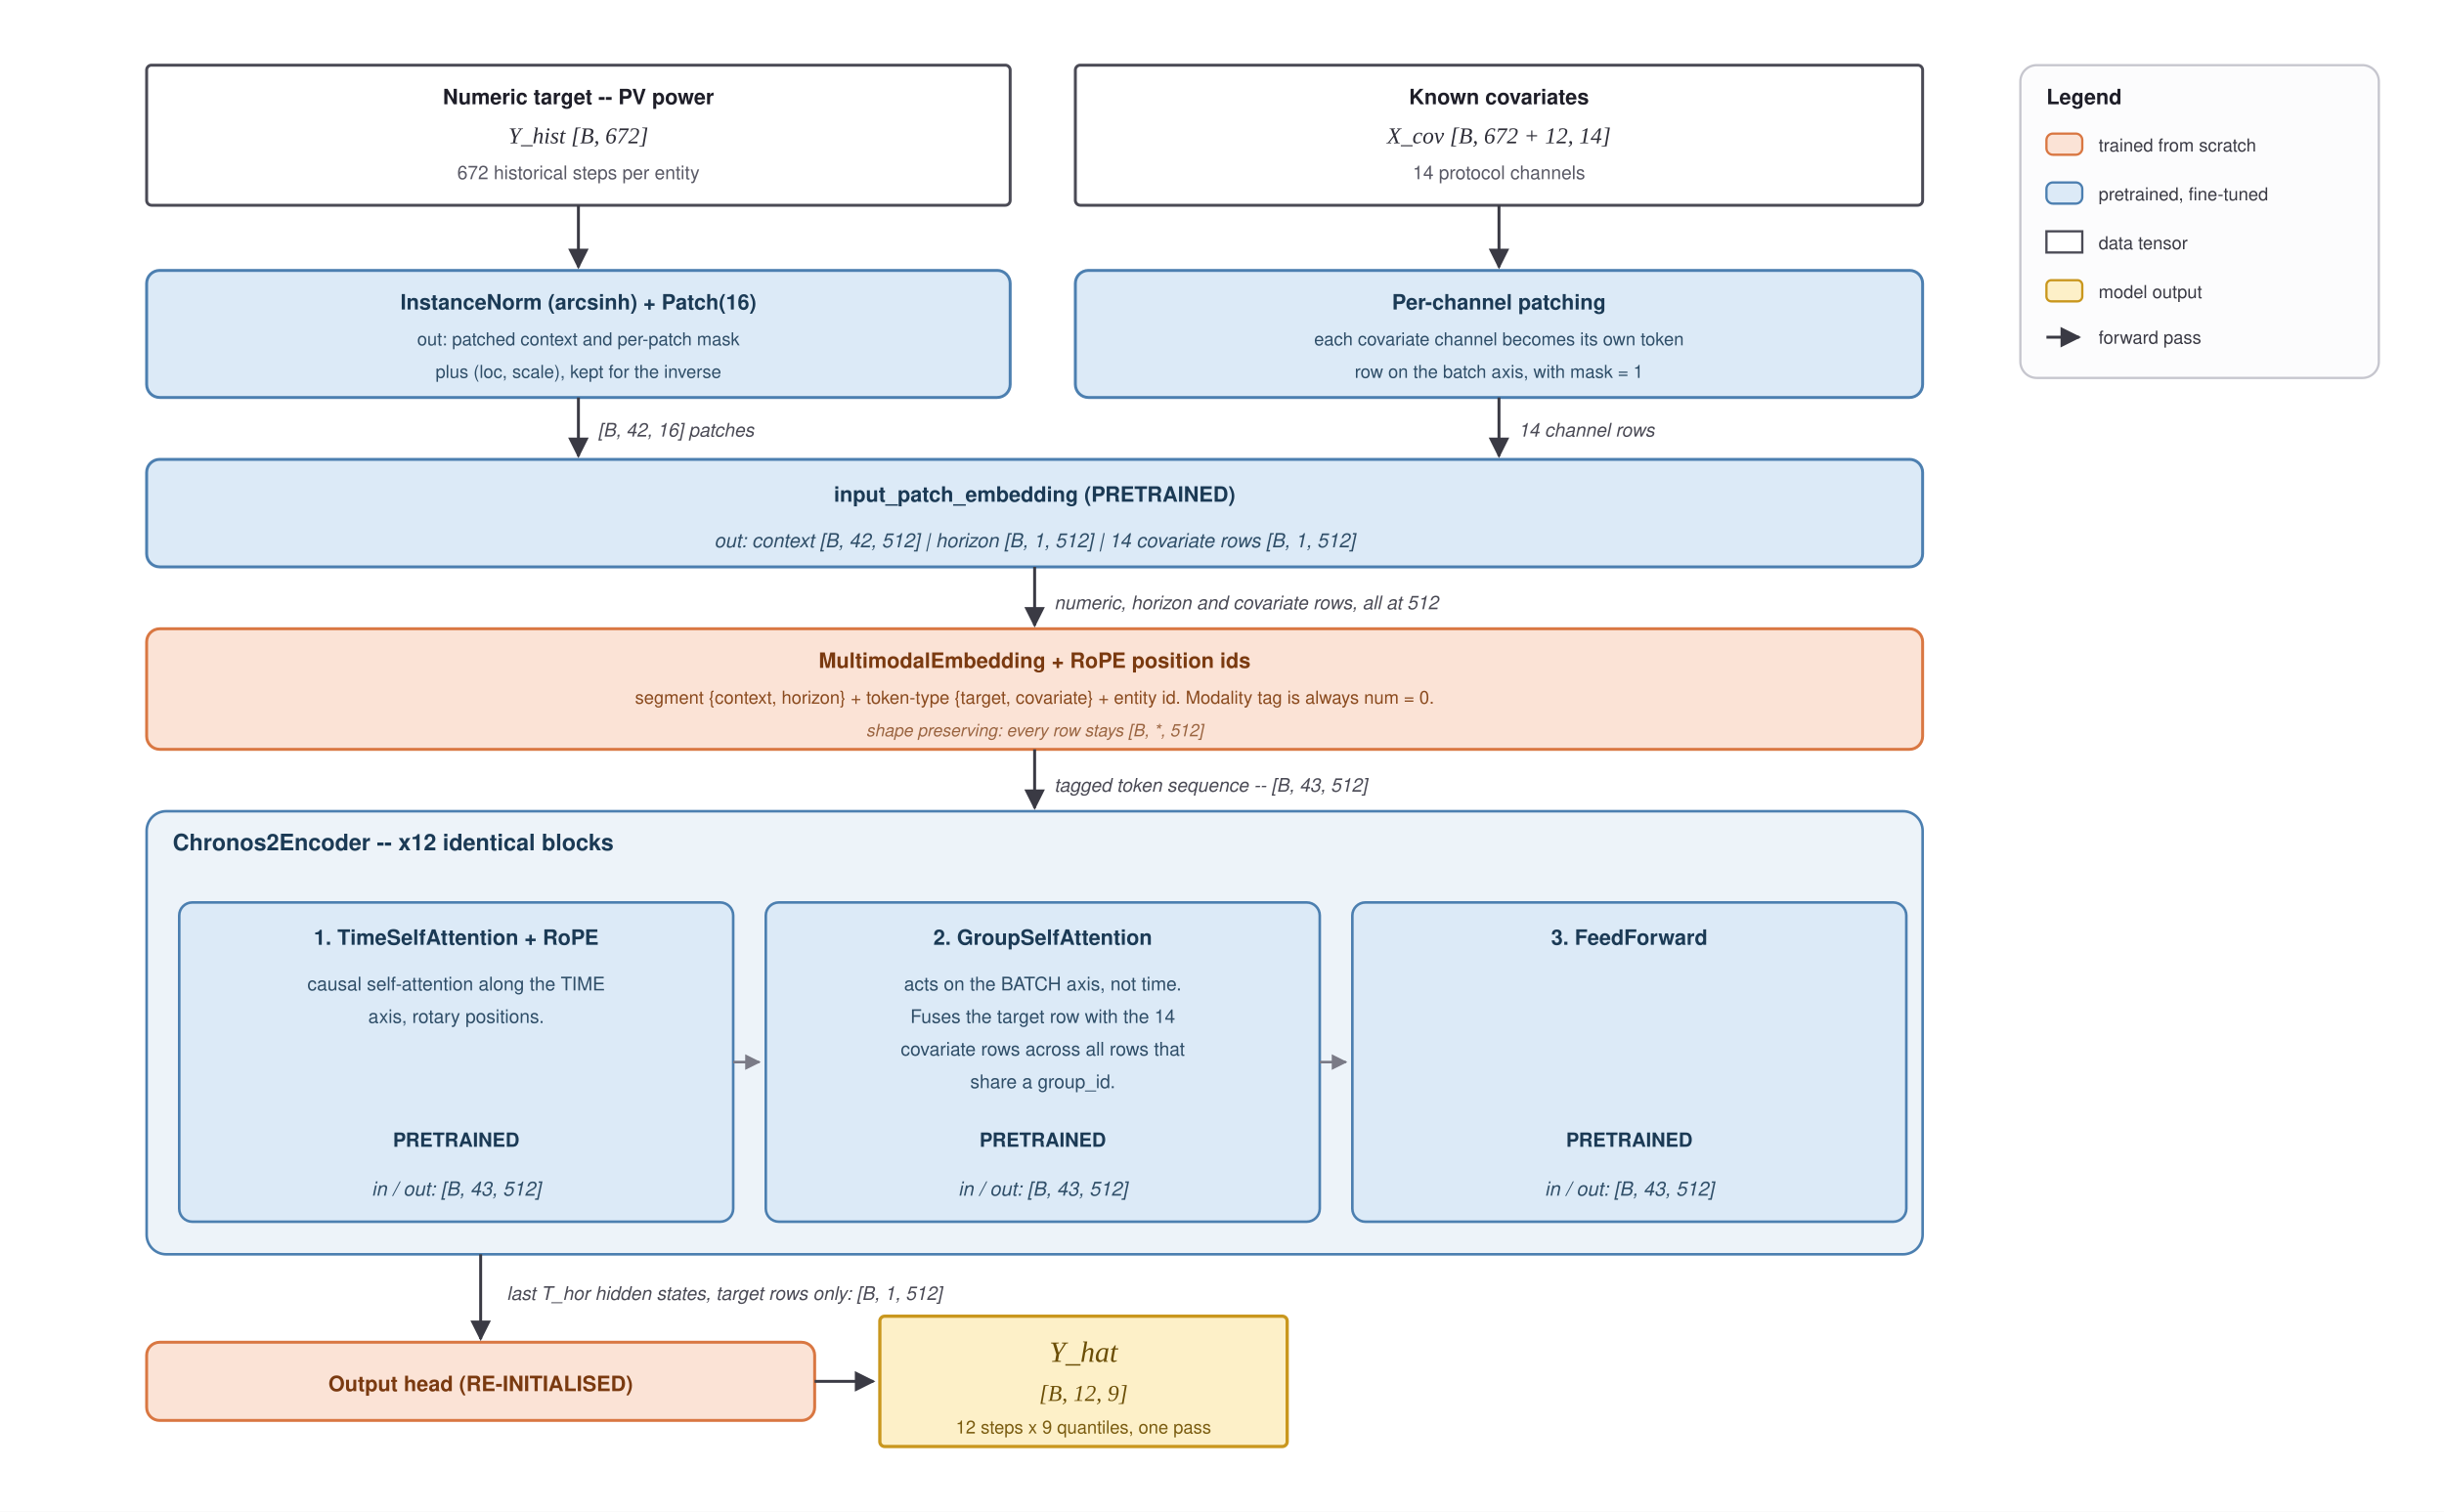
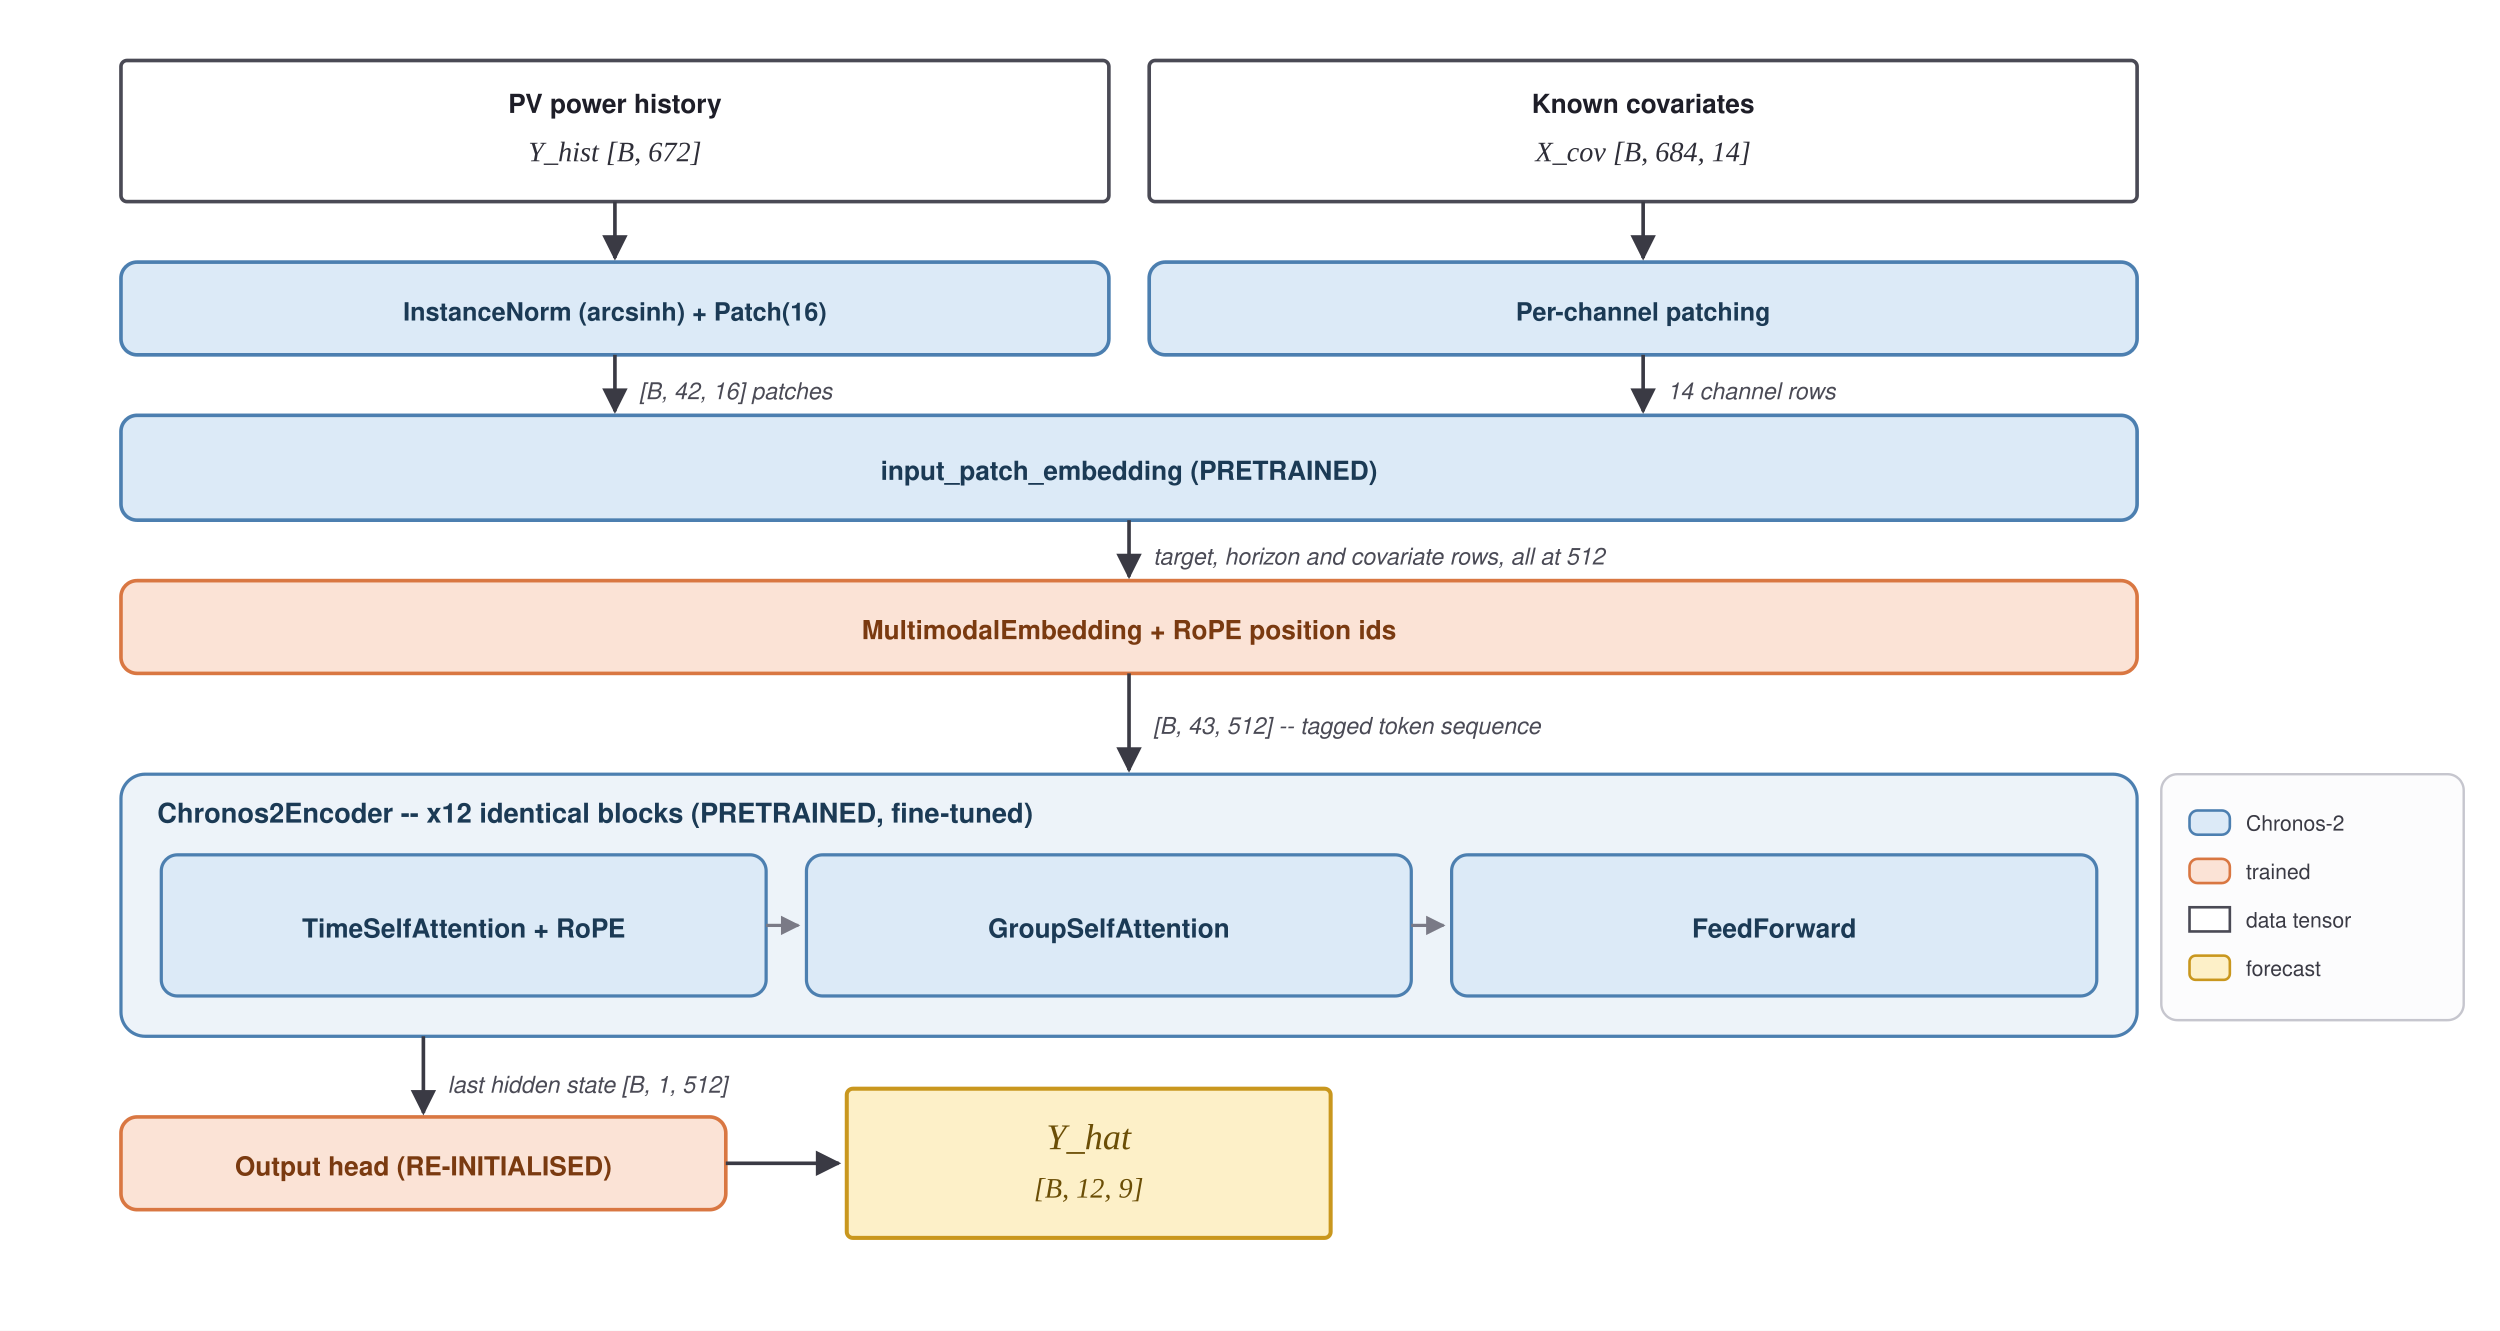
- <svg xmlns="http://www.w3.org/2000/svg" width="1500" height="928" viewBox="0 0 1500 928">
+ <svg xmlns="http://www.w3.org/2000/svg" width="1240" height="660" viewBox="0 0 1240 660">
  <defs>
    <marker id="arrow" viewBox="0 0 10 10" refX="9" refY="5" markerWidth="7" markerHeight="7" orient="auto-start-reverse">
      <path d="M 0 0 L 10 5 L 0 10 z" fill="#3A3A44" />
    </marker>
    <marker id="arrowLight" viewBox="0 0 10 10" refX="9" refY="5" markerWidth="6" markerHeight="6" orient="auto-start-reverse">
      <path d="M 0 0 L 10 5 L 0 10 z" fill="#7A7A86" />
    </marker>
  </defs>
-   <rect x="0" y="0" width="1500" height="928" fill="#FFFFFF" />
+   <rect x="0" y="0" width="1240" height="660" fill="#FFFFFF" />
  <g id="inputs">
-     <rect x="90" y="40" width="530" height="86" rx="3" fill="#FFFFFF" stroke="#4A4A55" stroke-width="1.8" />
-     <text x="355" y="64" text-anchor="middle" font-family="Helvetica, Arial, sans-serif" font-size="13" font-weight="bold" fill="#1E1E28">Numeric target -- PV power</text>
-     <text x="355" y="88" text-anchor="middle" font-family="Times New Roman, serif" font-style="italic" font-size="14" fill="#2E2E38">Y_hist   [B, 672]</text>
-     <text x="355" y="110" text-anchor="middle" font-family="Helvetica, Arial, sans-serif" font-size="11.5" fill="#5A5A66">672 historical steps per entity</text>
-     <rect x="660" y="40" width="520" height="86" rx="3" fill="#FFFFFF" stroke="#4A4A55" stroke-width="1.8" />
-     <text x="920" y="64" text-anchor="middle" font-family="Helvetica, Arial, sans-serif" font-size="13" font-weight="bold" fill="#1E1E28">Known covariates</text>
-     <text x="920" y="88" text-anchor="middle" font-family="Times New Roman, serif" font-style="italic" font-size="14" fill="#2E2E38">X_cov   [B, 672 + 12, 14]</text>
-     <text x="920" y="110" text-anchor="middle" font-family="Helvetica, Arial, sans-serif" font-size="11.5" fill="#5A5A66">14 protocol channels</text>
+     <rect x="60" y="30" width="490" height="70" rx="3" fill="#FFFFFF" stroke="#4A4A55" stroke-width="1.8" />
+     <text x="305" y="56" text-anchor="middle" font-family="Helvetica, Arial, sans-serif" font-size="13" font-weight="bold" fill="#1E1E28">PV power history</text>
+     <text x="305" y="80" text-anchor="middle" font-family="Times New Roman, serif" font-style="italic" font-size="14" fill="#2E2E38">Y_hist   [B, 672]</text>
+     <rect x="570" y="30" width="490" height="70" rx="3" fill="#FFFFFF" stroke="#4A4A55" stroke-width="1.8" />
+     <text x="815" y="56" text-anchor="middle" font-family="Helvetica, Arial, sans-serif" font-size="13" font-weight="bold" fill="#1E1E28">Known covariates</text>
+     <text x="815" y="80" text-anchor="middle" font-family="Times New Roman, serif" font-style="italic" font-size="14" fill="#2E2E38">X_cov   [B, 684, 14]</text>
  </g>
  <g id="frontends">
-     <rect x="90" y="166" width="530" height="78" rx="8" fill="#DCEAF7" stroke="#4C7FB0" stroke-width="1.8" />
-     <text x="355" y="190" text-anchor="middle" font-family="Helvetica, Arial, sans-serif" font-size="13" font-weight="bold" fill="#1B3A55">InstanceNorm (arcsinh) + Patch(16)</text>
-     <text x="355" y="212" text-anchor="middle" font-family="Helvetica, Arial, sans-serif" font-size="11" fill="#2F4E68">out: patched context and per-patch mask</text>
-     <text x="355" y="232" text-anchor="middle" font-family="Helvetica, Arial, sans-serif" font-size="11" fill="#2F4E68">plus (loc, scale), kept for the inverse</text>
-     <rect x="660" y="166" width="520" height="78" rx="8" fill="#DCEAF7" stroke="#4C7FB0" stroke-width="1.8" />
-     <text x="920" y="190" text-anchor="middle" font-family="Helvetica, Arial, sans-serif" font-size="13" font-weight="bold" fill="#1B3A55">Per-channel patching</text>
-     <text x="920" y="212" text-anchor="middle" font-family="Helvetica, Arial, sans-serif" font-size="11" fill="#2F4E68">each covariate channel becomes its own token</text>
-     <text x="920" y="232" text-anchor="middle" font-family="Helvetica, Arial, sans-serif" font-size="11" fill="#2F4E68">row on the batch axis, with mask = 1</text>
+     <rect x="60" y="130" width="490" height="46" rx="8" fill="#DCEAF7" stroke="#4C7FB0" stroke-width="1.8" />
+     <text x="305" y="159" text-anchor="middle" font-family="Helvetica, Arial, sans-serif" font-size="12.5" font-weight="bold" fill="#1B3A55">InstanceNorm (arcsinh) + Patch(16)</text>
+     <rect x="570" y="130" width="490" height="46" rx="8" fill="#DCEAF7" stroke="#4C7FB0" stroke-width="1.8" />
+     <text x="815" y="159" text-anchor="middle" font-family="Helvetica, Arial, sans-serif" font-size="12.5" font-weight="bold" fill="#1B3A55">Per-channel patching</text>
  </g>
  <g id="tokenisers">
-     <rect x="90" y="282" width="1090" height="66" rx="8" fill="#DCEAF7" stroke="#4C7FB0" stroke-width="1.8" />
-     <text x="635" y="308" text-anchor="middle" font-family="Helvetica, Arial, sans-serif" font-size="13" font-weight="bold" fill="#1B3A55">input_patch_embedding   (PRETRAINED)</text>
-     <text x="635" y="336" text-anchor="middle" font-family="Helvetica, Arial, sans-serif" font-style="italic" font-size="12" fill="#2F4E68">out:  context [B, 42, 512]   |   horizon [B, 1, 512]   |   14 covariate rows [B, 1, 512]</text>
+     <rect x="60" y="206" width="1000" height="52" rx="8" fill="#DCEAF7" stroke="#4C7FB0" stroke-width="1.8" />
+     <text x="560" y="238" text-anchor="middle" font-family="Helvetica, Arial, sans-serif" font-size="13" font-weight="bold" fill="#1B3A55">input_patch_embedding   (PRETRAINED)</text>
  </g>
  <g id="membed">
-     <rect x="90" y="386" width="1090" height="74" rx="8" fill="#FBE3D6" stroke="#D97742" stroke-width="1.8" />
-     <text x="635" y="410" text-anchor="middle" font-family="Helvetica, Arial, sans-serif" font-size="13" font-weight="bold" fill="#7A3A10">MultimodalEmbedding  +  RoPE position ids</text>
-     <text x="635" y="432" text-anchor="middle" font-family="Helvetica, Arial, sans-serif" font-size="11" fill="#8A4A1E">segment {context, horizon}  +  token-type {target, covariate}  +  entity id.   Modality tag is always num = 0.</text>
-     <text x="635" y="452" text-anchor="middle" font-family="Helvetica, Arial, sans-serif" font-size="10.5" font-style="italic" fill="#9A6440">shape preserving: every row stays [B, *, 512]</text>
+     <rect x="60" y="288" width="1000" height="46" rx="8" fill="#FBE3D6" stroke="#D97742" stroke-width="1.8" />
+     <text x="560" y="317" text-anchor="middle" font-family="Helvetica, Arial, sans-serif" font-size="13" font-weight="bold" fill="#7A3A10">MultimodalEmbedding  +  RoPE position ids</text>
  </g>
  <g id="encoder">
-     <rect x="90" y="498" width="1090" height="272" rx="12" fill="#EDF3F9" stroke="#4C7FB0" stroke-width="1.6" />
-     <text x="106" y="522" font-family="Helvetica, Arial, sans-serif" font-size="14" font-weight="bold" fill="#1B3A55">Chronos2Encoder  --  x12 identical blocks</text>
-     <rect x="110" y="554" width="340" height="196" rx="8" fill="#DCEAF7" stroke="#4C7FB0" stroke-width="1.6" />
-     <text x="280" y="580" text-anchor="middle" font-family="Helvetica, Arial, sans-serif" font-size="13" font-weight="bold" fill="#1B3A55">1. TimeSelfAttention + RoPE</text>
-     <text x="280" y="608" text-anchor="middle" font-family="Helvetica, Arial, sans-serif" font-size="11.5" fill="#2F4E68">causal self-attention along the TIME</text>
-     <text x="280" y="628" text-anchor="middle" font-family="Helvetica, Arial, sans-serif" font-size="11.5" fill="#2F4E68">axis, rotary positions.</text>
-     <text x="280" y="704" text-anchor="middle" font-family="Helvetica, Arial, sans-serif" font-size="12" font-weight="bold" fill="#1B3A55">PRETRAINED</text>
-     <text x="280" y="734" text-anchor="middle" font-family="Helvetica, Arial, sans-serif" font-style="italic" font-size="12" fill="#2F4E68">in / out:  [B, 43, 512]</text>
-     <rect x="470" y="554" width="340" height="196" rx="8" fill="#DCEAF7" stroke="#4C7FB0" stroke-width="1.6" />
-     <text x="640" y="580" text-anchor="middle" font-family="Helvetica, Arial, sans-serif" font-size="13" font-weight="bold" fill="#1B3A55">2. GroupSelfAttention</text>
-     <text x="640" y="608" text-anchor="middle" font-family="Helvetica, Arial, sans-serif" font-size="11.5" fill="#2F4E68">acts on the BATCH axis, not time.</text>
-     <text x="640" y="628" text-anchor="middle" font-family="Helvetica, Arial, sans-serif" font-size="11.5" fill="#2F4E68">Fuses the target row with the 14</text>
-     <text x="640" y="648" text-anchor="middle" font-family="Helvetica, Arial, sans-serif" font-size="11.5" fill="#2F4E68">covariate rows across all rows that</text>
-     <text x="640" y="668" text-anchor="middle" font-family="Helvetica, Arial, sans-serif" font-size="11.5" fill="#2F4E68">share a group_id.</text>
-     <text x="640" y="704" text-anchor="middle" font-family="Helvetica, Arial, sans-serif" font-size="12" font-weight="bold" fill="#1B3A55">PRETRAINED</text>
-     <text x="640" y="734" text-anchor="middle" font-family="Helvetica, Arial, sans-serif" font-style="italic" font-size="12" fill="#2F4E68">in / out:  [B, 43, 512]</text>
-     <rect x="830" y="554" width="340" height="196" rx="8" fill="#DCEAF7" stroke="#4C7FB0" stroke-width="1.6" />
-     <text x="1000" y="580" text-anchor="middle" font-family="Helvetica, Arial, sans-serif" font-size="13" font-weight="bold" fill="#1B3A55">3. FeedForward</text>
-     <text x="1000" y="704" text-anchor="middle" font-family="Helvetica, Arial, sans-serif" font-size="12" font-weight="bold" fill="#1B3A55">PRETRAINED</text>
-     <text x="1000" y="734" text-anchor="middle" font-family="Helvetica, Arial, sans-serif" font-style="italic" font-size="12" fill="#2F4E68">in / out:  [B, 43, 512]</text>
+     <rect x="60" y="384" width="1000" height="130" rx="12" fill="#EDF3F9" stroke="#4C7FB0" stroke-width="1.6" />
+     <text x="78" y="408" font-family="Helvetica, Arial, sans-serif" font-size="13.5" font-weight="bold" fill="#1B3A55">Chronos2Encoder  --  x12 identical blocks   (PRETRAINED, fine-tuned)</text>
+     <rect x="80" y="424" width="300" height="70" rx="8" fill="#DCEAF7" stroke="#4C7FB0" stroke-width="1.6" />
+     <text x="230" y="465" text-anchor="middle" font-family="Helvetica, Arial, sans-serif" font-size="13" font-weight="bold" fill="#1B3A55">TimeSelfAttention + RoPE</text>
+     <rect x="400" y="424" width="300" height="70" rx="8" fill="#DCEAF7" stroke="#4C7FB0" stroke-width="1.6" />
+     <text x="550" y="465" text-anchor="middle" font-family="Helvetica, Arial, sans-serif" font-size="13" font-weight="bold" fill="#1B3A55">GroupSelfAttention</text>
+     <rect x="720" y="424" width="320" height="70" rx="8" fill="#DCEAF7" stroke="#4C7FB0" stroke-width="1.6" />
+     <text x="880" y="465" text-anchor="middle" font-family="Helvetica, Arial, sans-serif" font-size="13" font-weight="bold" fill="#1B3A55">FeedForward</text>
  </g>
  <g id="head">
-     <rect x="90" y="824" width="410" height="48" rx="8" fill="#FBE3D6" stroke="#D97742" stroke-width="1.8" />
-     <text x="295" y="854" text-anchor="middle" font-family="Helvetica, Arial, sans-serif" font-size="13" font-weight="bold" fill="#7A3A10">Output head   (RE-INITIALISED)</text>
-     <rect x="540" y="808" width="250" height="80" rx="3" fill="#FDF0C8" stroke="#C9971E" stroke-width="2" />
-     <text x="665" y="836" text-anchor="middle" font-family="Times New Roman, serif" font-style="italic" font-size="18" fill="#6B4E06">Y_hat</text>
-     <text x="665" y="860" text-anchor="middle" font-family="Times New Roman, serif" font-style="italic" font-size="14" fill="#6B4E06">[B, 12, 9]</text>
-     <text x="665" y="880" text-anchor="middle" font-family="Helvetica, Arial, sans-serif" font-size="11" fill="#7A5C10">12 steps x 9 quantiles, one pass</text>
+     <rect x="60" y="554" width="300" height="46" rx="8" fill="#FBE3D6" stroke="#D97742" stroke-width="1.8" />
+     <text x="210" y="583" text-anchor="middle" font-family="Helvetica, Arial, sans-serif" font-size="13" font-weight="bold" fill="#7A3A10">Output head   (RE-INITIALISED)</text>
+     <rect x="420" y="540" width="240" height="74" rx="3" fill="#FDF0C8" stroke="#C9971E" stroke-width="2" />
+     <text x="540" y="570" text-anchor="middle" font-family="Times New Roman, serif" font-style="italic" font-size="18" fill="#6B4E06">Y_hat</text>
+     <text x="540" y="594" text-anchor="middle" font-family="Times New Roman, serif" font-style="italic" font-size="14" fill="#6B4E06">[B, 12, 9]</text>
  </g>
  <g id="edges" stroke="#3A3A44" stroke-width="1.8" fill="none">
-     <path d="M 355 126 L 355 164" marker-end="url(#arrow)" />
-     <path d="M 920 126 L 920 164" marker-end="url(#arrow)" />
-     <path d="M 355 244 L 355 280" marker-end="url(#arrow)" />
-     <path d="M 920 244 L 920 280" marker-end="url(#arrow)" />
-     <path d="M 635 348 L 635 384" marker-end="url(#arrow)" />
-     <path d="M 635 460 L 635 496" marker-end="url(#arrow)" />
-     <path d="M 295 770 L 295 822" marker-end="url(#arrow)" />
-     <path d="M 500 848 L 536 848" marker-end="url(#arrow)" />
+     <path d="M 305 100 L 305 128" marker-end="url(#arrow)" />
+     <path d="M 815 100 L 815 128" marker-end="url(#arrow)" />
+     <path d="M 305 176 L 305 204" marker-end="url(#arrow)" />
+     <path d="M 815 176 L 815 204" marker-end="url(#arrow)" />
+     <path d="M 560 258 L 560 286" marker-end="url(#arrow)" />
+     <path d="M 560 334 L 560 382" marker-end="url(#arrow)" />
+     <path d="M 210 514 L 210 552" marker-end="url(#arrow)" />
+     <path d="M 360 577 L 416 577" marker-end="url(#arrow)" />
  </g>
  <g id="innerEdges" stroke="#7A7A86" stroke-width="1.6" fill="none">
-     <path d="M 450 652 L 466 652" marker-end="url(#arrowLight)" />
-     <path d="M 810 652 L 826 652" marker-end="url(#arrowLight)" />
+     <path d="M 380 459 L 396 459" marker-end="url(#arrowLight)" />
+     <path d="M 700 459 L 716 459" marker-end="url(#arrowLight)" />
  </g>
  <g id="edgeLabels" font-family="Helvetica, Arial, sans-serif" font-style="italic" font-size="11.5" fill="#4A4A55">
-     <text x="367" y="268">[B, 42, 16] patches</text>
-     <text x="932" y="268">14 channel rows</text>
-     <text x="647" y="374">numeric, horizon and covariate rows, all at 512</text>
-     <text x="647" y="486">tagged token sequence  --  [B, 43, 512]</text>
-     <text x="311" y="798">last T_hor hidden states, target rows only:  [B, 1, 512]</text>
+     <text x="317" y="198">[B, 42, 16] patches</text>
+     <text x="827" y="198">14 channel rows</text>
+     <text x="572" y="280">target, horizon and covariate rows, all at 512</text>
+     <text x="572" y="364">[B, 43, 512]  --  tagged token sequence</text>
+     <text x="222" y="542">last hidden state   [B, 1, 512]</text>
  </g>
  <g id="legend">
-     <rect x="1240" y="40" width="220" height="192" rx="10" fill="#FCFCFD" stroke="#C6C6CE" stroke-width="1.4" />
-     <text x="1256" y="64" font-family="Helvetica, Arial, sans-serif" font-size="13" font-weight="bold" fill="#1E1E28">Legend</text>
-     <rect x="1256" y="82" width="22" height="13" rx="4" fill="#FBE3D6" stroke="#D97742" stroke-width="1.4" />
-     <text x="1288" y="93" font-family="Helvetica, Arial, sans-serif" font-size="11" fill="#3A3A44">trained from scratch</text>
-     <rect x="1256" y="112" width="22" height="13" rx="4" fill="#DCEAF7" stroke="#4C7FB0" stroke-width="1.4" />
-     <text x="1288" y="123" font-family="Helvetica, Arial, sans-serif" font-size="11" fill="#3A3A44">pretrained, fine-tuned</text>
-     <rect x="1256" y="142" width="22" height="13" fill="#FFFFFF" stroke="#4A4A55" stroke-width="1.4" />
-     <text x="1288" y="153" font-family="Helvetica, Arial, sans-serif" font-size="11" fill="#3A3A44">data tensor</text>
-     <rect x="1256" y="172" width="22" height="13" rx="3" fill="#FDF0C8" stroke="#C9971E" stroke-width="1.4" />
-     <text x="1288" y="183" font-family="Helvetica, Arial, sans-serif" font-size="11" fill="#3A3A44">model output</text>
-     <line x1="1256" y1="207" x2="1276" y2="207" stroke="#3A3A44" stroke-width="1.8" marker-end="url(#arrow)" />
-     <text x="1288" y="211" font-family="Helvetica, Arial, sans-serif" font-size="11" fill="#3A3A44">forward pass</text>
+     <rect x="1072" y="384" width="150" height="122" rx="8" fill="#FCFCFD" stroke="#C6C6CE" stroke-width="1.2" />
+     <rect x="1086" y="402" width="20" height="12" rx="4" fill="#DCEAF7" stroke="#4C7FB0" stroke-width="1.3" />
+     <text x="1114" y="412" font-family="Helvetica, Arial, sans-serif" font-size="10.5" fill="#3A3A44">Chronos-2</text>
+     <rect x="1086" y="426" width="20" height="12" rx="4" fill="#FBE3D6" stroke="#D97742" stroke-width="1.3" />
+     <text x="1114" y="436" font-family="Helvetica, Arial, sans-serif" font-size="10.5" fill="#3A3A44">trained</text>
+     <rect x="1086" y="450" width="20" height="12" fill="#FFFFFF" stroke="#4A4A55" stroke-width="1.3" />
+     <text x="1114" y="460" font-family="Helvetica, Arial, sans-serif" font-size="10.5" fill="#3A3A44">data tensor</text>
+     <rect x="1086" y="474" width="20" height="12" rx="3" fill="#FDF0C8" stroke="#C9971E" stroke-width="1.3" />
+     <text x="1114" y="484" font-family="Helvetica, Arial, sans-serif" font-size="10.5" fill="#3A3A44">forecast</text>
  </g>
</svg>
